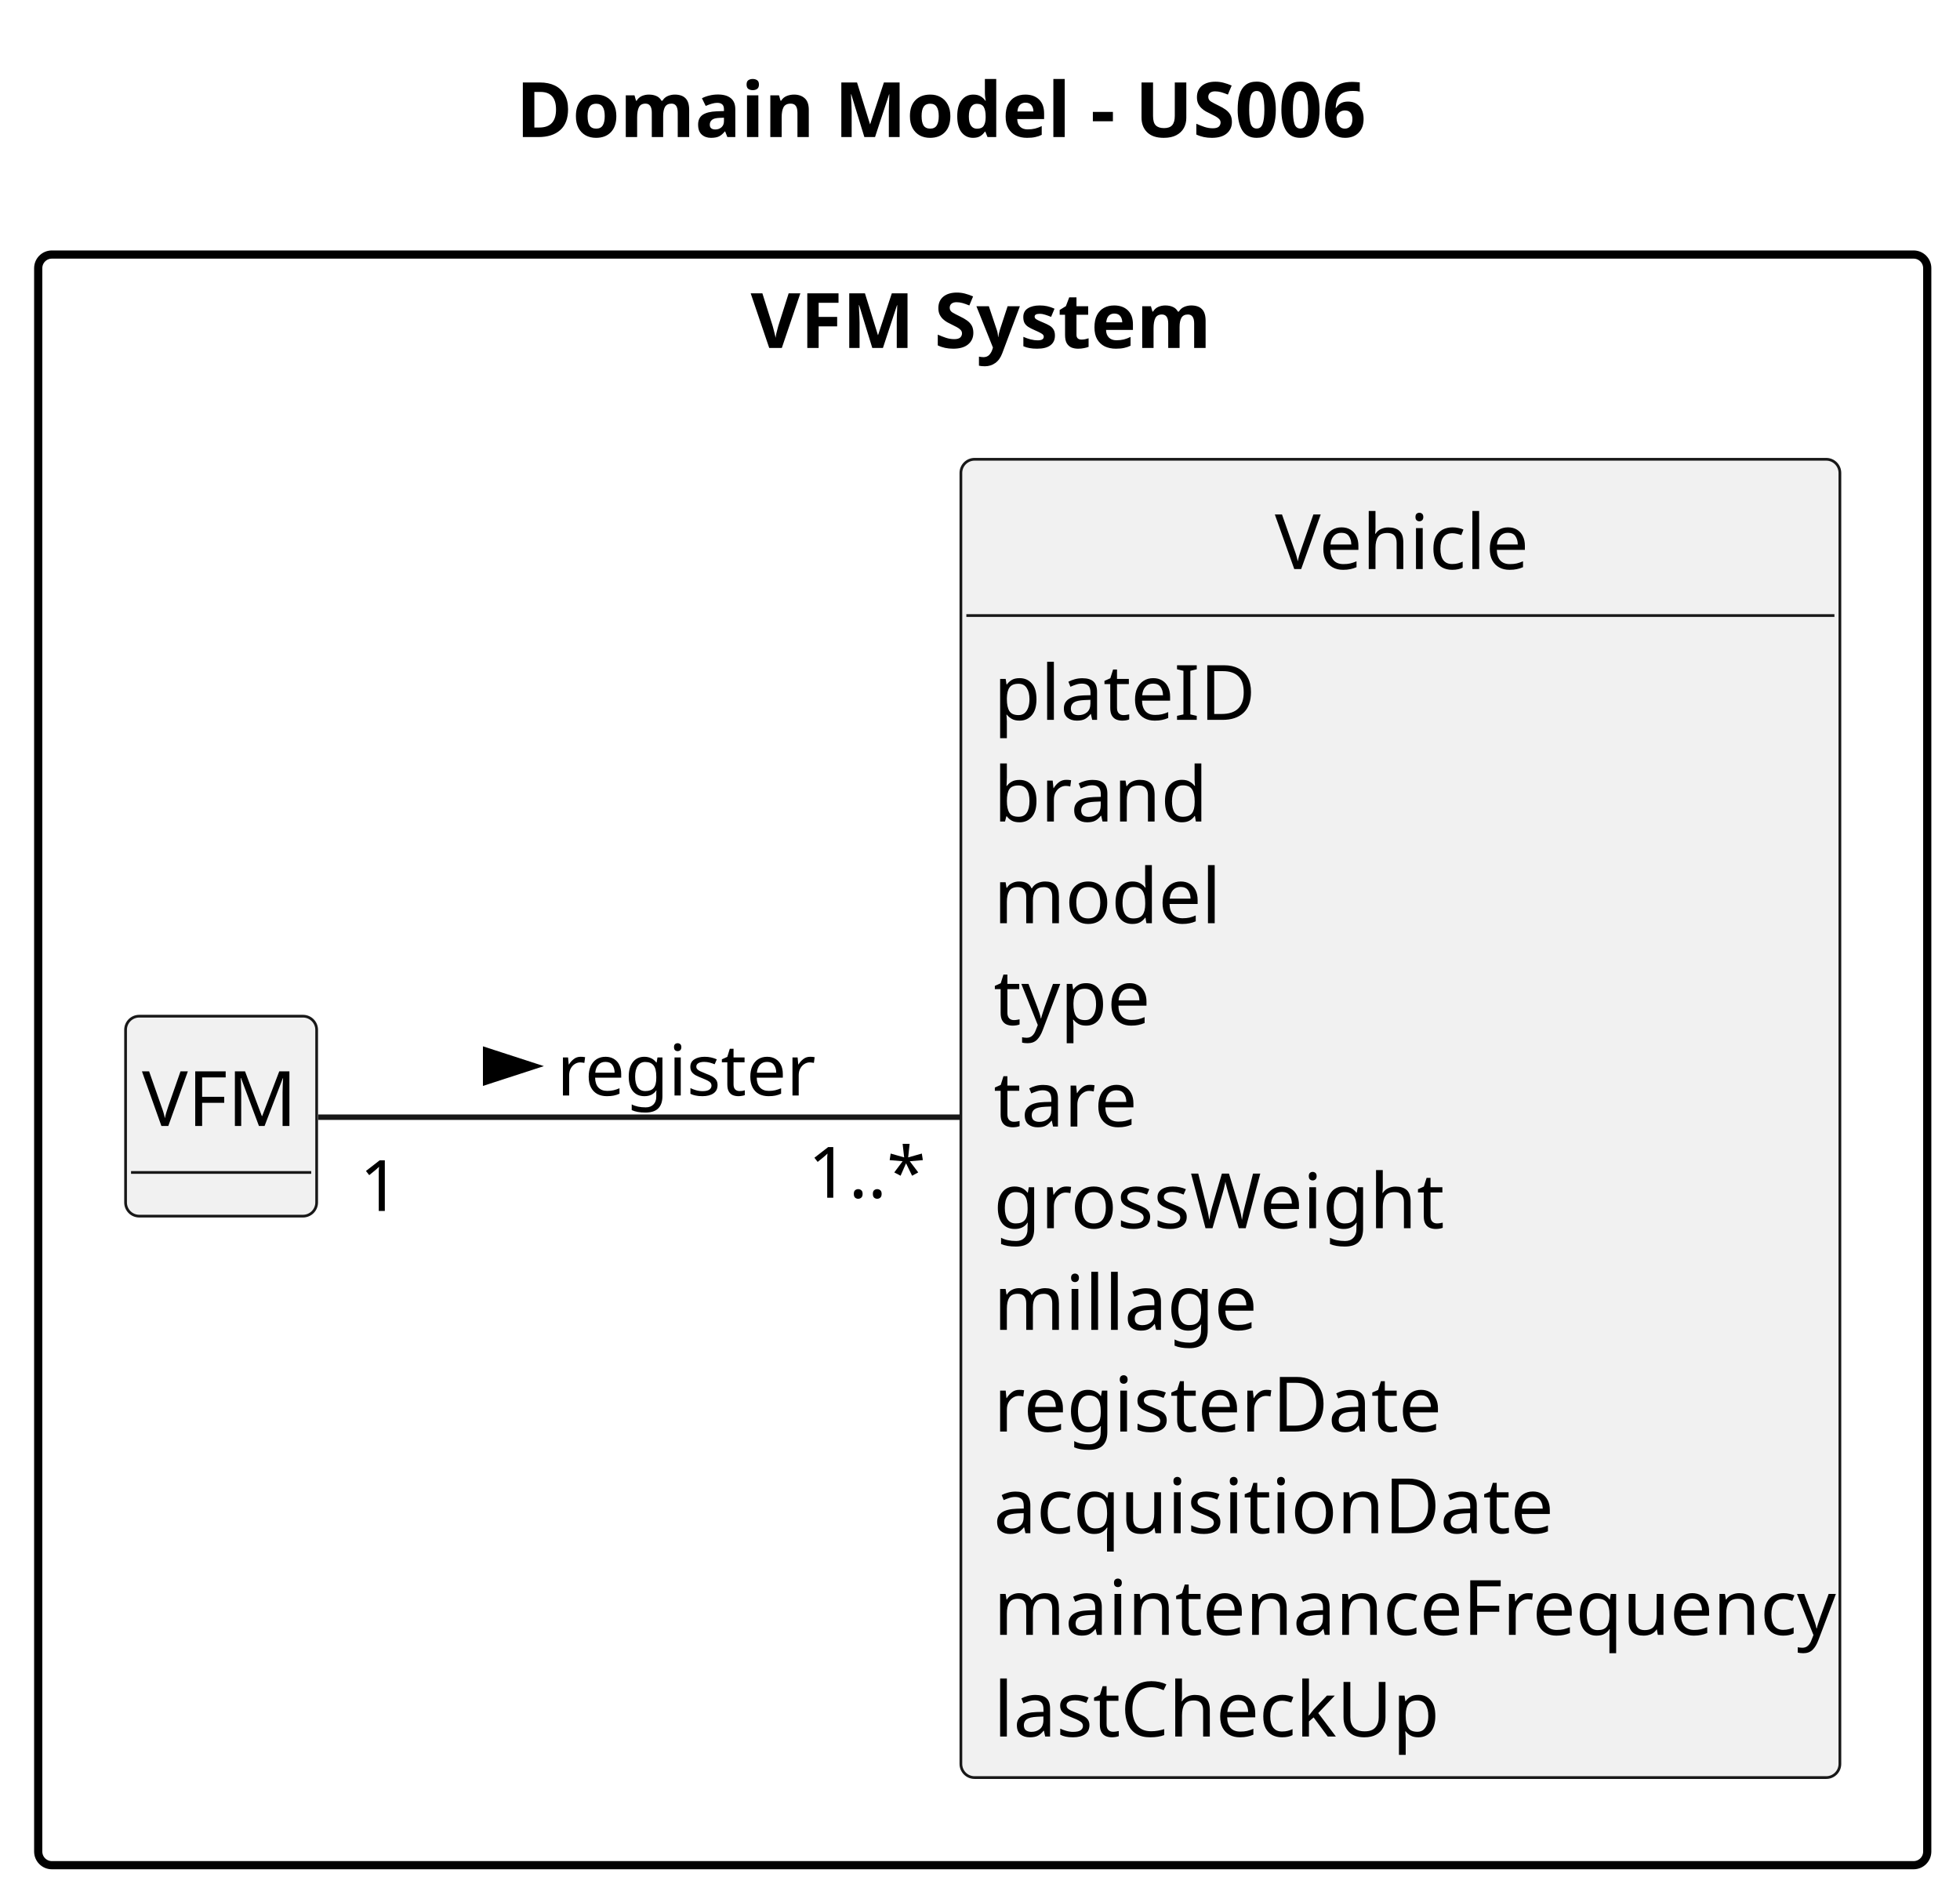
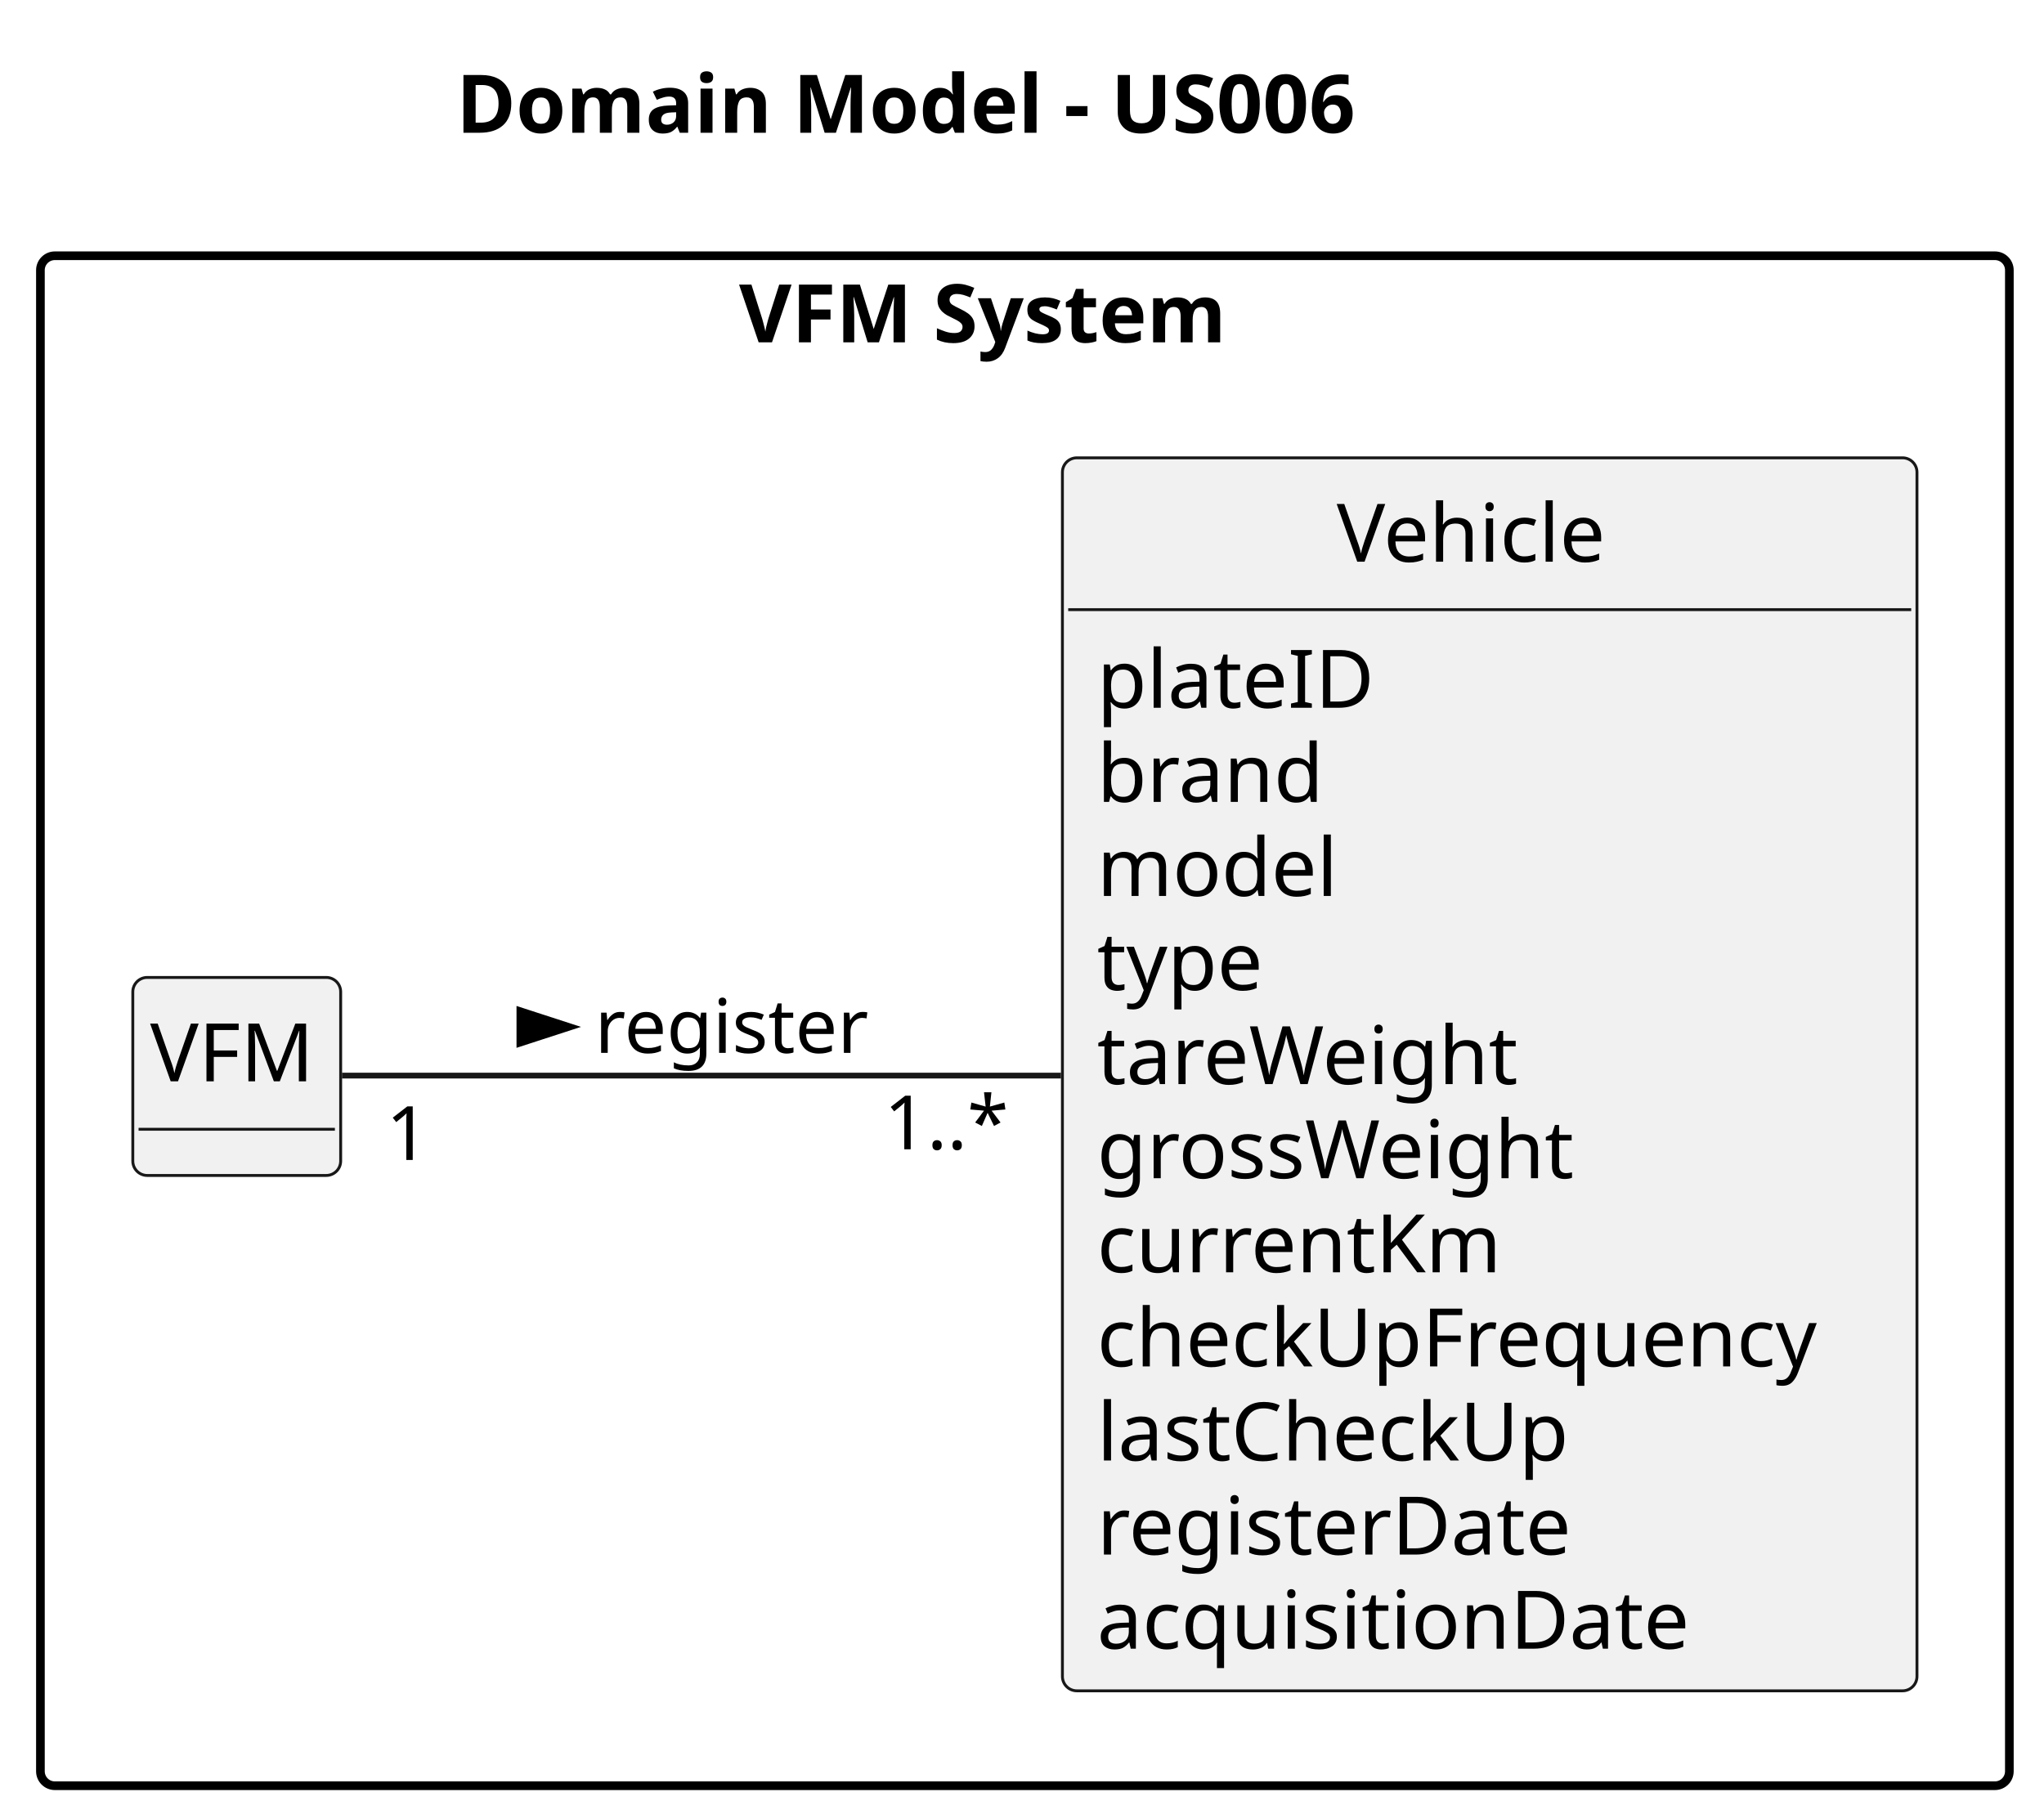
- <svg xmlns="http://www.w3.org/2000/svg" contentStyleType="text/css" height="347px" preserveAspectRatio="none" style="width:359px;height:347px;background:#FFFFFF;" version="1.1" viewBox="0 0 359 347" width="359px" zoomAndPan="magnify">
+ <svg xmlns="http://www.w3.org/2000/svg" contentStyleType="text/css" height="315px" preserveAspectRatio="none" style="width:354px;height:315px;background:#FFFFFF;" version="1.1" viewBox="0 0 354 315" width="354px" zoomAndPan="magnify">
  <defs />
  <g>
-     <text fill="#000000" font-family="sans-serif" font-size="14" font-weight="bold" lengthAdjust="spacing" textLength="156" x="94.5" y="25.107">Domain Model - US006</text>
+     <text fill="#000000" font-family="sans-serif" font-size="14" font-weight="bold" lengthAdjust="spacing" textLength="182" x="79" y="22.995">Domain Model - US006</text>
    <g id="cluster_VFM System">
-       <rect fill="none" height="295" rx="2.5" ry="2.5" style="stroke:#000000;stroke-width:1.5;" width="346" x="7" y="46.621" />
-       <text fill="#000000" font-family="sans-serif" font-size="14" font-weight="bold" lengthAdjust="spacing" textLength="85" x="137.5" y="63.728">VFM System</text>
+       <rect fill="none" height="265" rx="2.5" ry="2.5" style="stroke:#000000;stroke-width:1.5;" width="341" x="7" y="44.297" />
+       <text fill="#000000" font-family="sans-serif" font-size="14" font-weight="bold" lengthAdjust="spacing" textLength="99" x="128" y="59.292">VFM System</text>
    </g>
    <g id="elem_VFM">
-       <rect codeLine="15" fill="#F1F1F1" height="36.621" id="VFM" rx="2.5" ry="2.5" style="stroke:#181818;stroke-width:0.5;" width="35" x="23" y="186.121" />
-       <text fill="#000000" font-family="sans-serif" font-size="14" lengthAdjust="spacing" textLength="29" x="26" y="206.228">VFM</text>
-       <line style="stroke:#181818;stroke-width:0.5;" x1="24" x2="57" y1="214.742" y2="214.742" />
+       <rect codeLine="15" fill="#F1F1F1" height="34.297" id="VFM" rx="2.5" ry="2.5" style="stroke:#181818;stroke-width:0.5;" width="36" x="23" y="169.297" />
+       <text fill="#000000" font-family="sans-serif" font-size="14" lengthAdjust="spacing" textLength="30" x="26" y="187.292">VFM</text>
+       <line style="stroke:#181818;stroke-width:0.5;" x1="24" x2="58" y1="195.594" y2="195.594" />
    </g>
    <g id="elem_Vehicle">
-       <rect codeLine="18" fill="#F1F1F1" height="241.453" id="Vehicle" rx="2.5" ry="2.5" style="stroke:#181818;stroke-width:0.5;" width="161" x="176" y="84.121" />
-       <text fill="#000000" font-family="sans-serif" font-size="14" lengthAdjust="spacing" textLength="46" x="233.5" y="104.228">Vehicle</text>
-       <line style="stroke:#181818;stroke-width:0.5;" x1="177" x2="336" y1="112.742" y2="112.742" />
-       <text fill="#000000" font-family="sans-serif" font-size="14" lengthAdjust="spacing" textLength="44" x="182" y="131.85">plateID</text>
-       <text fill="#000000" font-family="sans-serif" font-size="14" lengthAdjust="spacing" textLength="37" x="182" y="150.471">brand</text>
-       <text fill="#000000" font-family="sans-serif" font-size="14" lengthAdjust="spacing" textLength="38" x="182" y="169.092">model</text>
-       <text fill="#000000" font-family="sans-serif" font-size="14" lengthAdjust="spacing" textLength="27" x="182" y="187.713">type</text>
-       <text fill="#000000" font-family="sans-serif" font-size="14" lengthAdjust="spacing" textLength="25" x="182" y="206.334">tare</text>
-       <text fill="#000000" font-family="sans-serif" font-size="14" lengthAdjust="spacing" textLength="79" x="182" y="224.955">grossWeight</text>
-       <text fill="#000000" font-family="sans-serif" font-size="14" lengthAdjust="spacing" textLength="44" x="182" y="243.576">millage</text>
-       <text fill="#000000" font-family="sans-serif" font-size="14" lengthAdjust="spacing" textLength="78" x="182" y="262.197">registerDate</text>
-       <text fill="#000000" font-family="sans-serif" font-size="14" lengthAdjust="spacing" textLength="97" x="182" y="280.818">acquisitionDate</text>
-       <text fill="#000000" font-family="sans-serif" font-size="14" lengthAdjust="spacing" textLength="149" x="182" y="299.44">maintenanceFrequency</text>
-       <text fill="#000000" font-family="sans-serif" font-size="14" lengthAdjust="spacing" textLength="79" x="182" y="318.06">lastCheckUp</text>
+       <rect codeLine="18" fill="#F1F1F1" height="213.562" id="Vehicle" rx="2.5" ry="2.5" style="stroke:#181818;stroke-width:0.5;" width="148" x="184" y="79.297" />
+       <text fill="#000000" font-family="sans-serif" font-size="14" lengthAdjust="spacing" textLength="53" x="231.5" y="97.292">Vehicle</text>
+       <line style="stroke:#181818;stroke-width:0.5;" x1="185" x2="331" y1="105.594" y2="105.594" />
+       <text fill="#000000" font-family="sans-serif" font-size="14" lengthAdjust="spacing" textLength="51" x="190" y="122.589">plateID</text>
+       <text fill="#000000" font-family="sans-serif" font-size="14" lengthAdjust="spacing" textLength="42" x="190" y="138.886">brand</text>
+       <text fill="#000000" font-family="sans-serif" font-size="14" lengthAdjust="spacing" textLength="45" x="190" y="155.183">model</text>
+       <text fill="#000000" font-family="sans-serif" font-size="14" lengthAdjust="spacing" textLength="31" x="190" y="171.48">type</text>
+       <text fill="#000000" font-family="sans-serif" font-size="14" lengthAdjust="spacing" textLength="79" x="190" y="187.776">tareWeight</text>
+       <text fill="#000000" font-family="sans-serif" font-size="14" lengthAdjust="spacing" textLength="88" x="190" y="204.073">grossWeight</text>
+       <text fill="#000000" font-family="sans-serif" font-size="14" lengthAdjust="spacing" textLength="75" x="190" y="220.37">currentKm</text>
+       <text fill="#000000" font-family="sans-serif" font-size="14" lengthAdjust="spacing" textLength="136" x="190" y="236.667">checkUpFrequency</text>
+       <text fill="#000000" font-family="sans-serif" font-size="14" lengthAdjust="spacing" textLength="88" x="190" y="252.964">lastCheckUp</text>
+       <text fill="#000000" font-family="sans-serif" font-size="14" lengthAdjust="spacing" textLength="89" x="190" y="269.261">registerDate</text>
+       <text fill="#000000" font-family="sans-serif" font-size="14" lengthAdjust="spacing" textLength="111" x="190" y="285.558">acquisitionDate</text>
    </g>
    <g id="link_VFM_Vehicle">
-       <path codeLine="33" d="M58.29,204.621 C83.52,204.621 132.82,204.621 175.81,204.621 " fill="none" id="VFM-Vehicle" style="stroke:#181818;stroke-width:1.0;" />
-       <polygon fill="#000000" points="98,195.267,88.955,192.328,88.955,198.206,98,195.267" style="stroke:#000000;stroke-width:1.0;" />
-       <text fill="#000000" font-family="sans-serif" font-size="13" lengthAdjust="spacing" textLength="43" x="102" y="200.649">register</text>
-       <text fill="#000000" font-family="sans-serif" font-size="13" lengthAdjust="spacing" textLength="7" x="65.875" y="221.797">1</text>
-       <text fill="#000000" font-family="sans-serif" font-size="13" lengthAdjust="spacing" textLength="20" x="148.016" y="219.373">1..*</text>
+       <path codeLine="33" d="M59.23,186.297 C86.04,186.297 139.27,186.297 183.75,186.297 " fill="none" id="VFM-Vehicle" style="stroke:#181818;stroke-width:1.0;" />
+       <polygon fill="#000000" points="99,177.863,89.955,174.924,89.955,180.802,99,177.863" style="stroke:#000000;stroke-width:1.0;" />
+       <text fill="#000000" font-family="sans-serif" font-size="13" lengthAdjust="spacing" textLength="50" x="103" y="182.364">register</text>
+       <text fill="#000000" font-family="sans-serif" font-size="13" lengthAdjust="spacing" textLength="8" x="66.872" y="200.914">1</text>
+       <text fill="#000000" font-family="sans-serif" font-size="13" lengthAdjust="spacing" textLength="23" x="153.113" y="199.057">1..*</text>
    </g>
  </g>
</svg>
